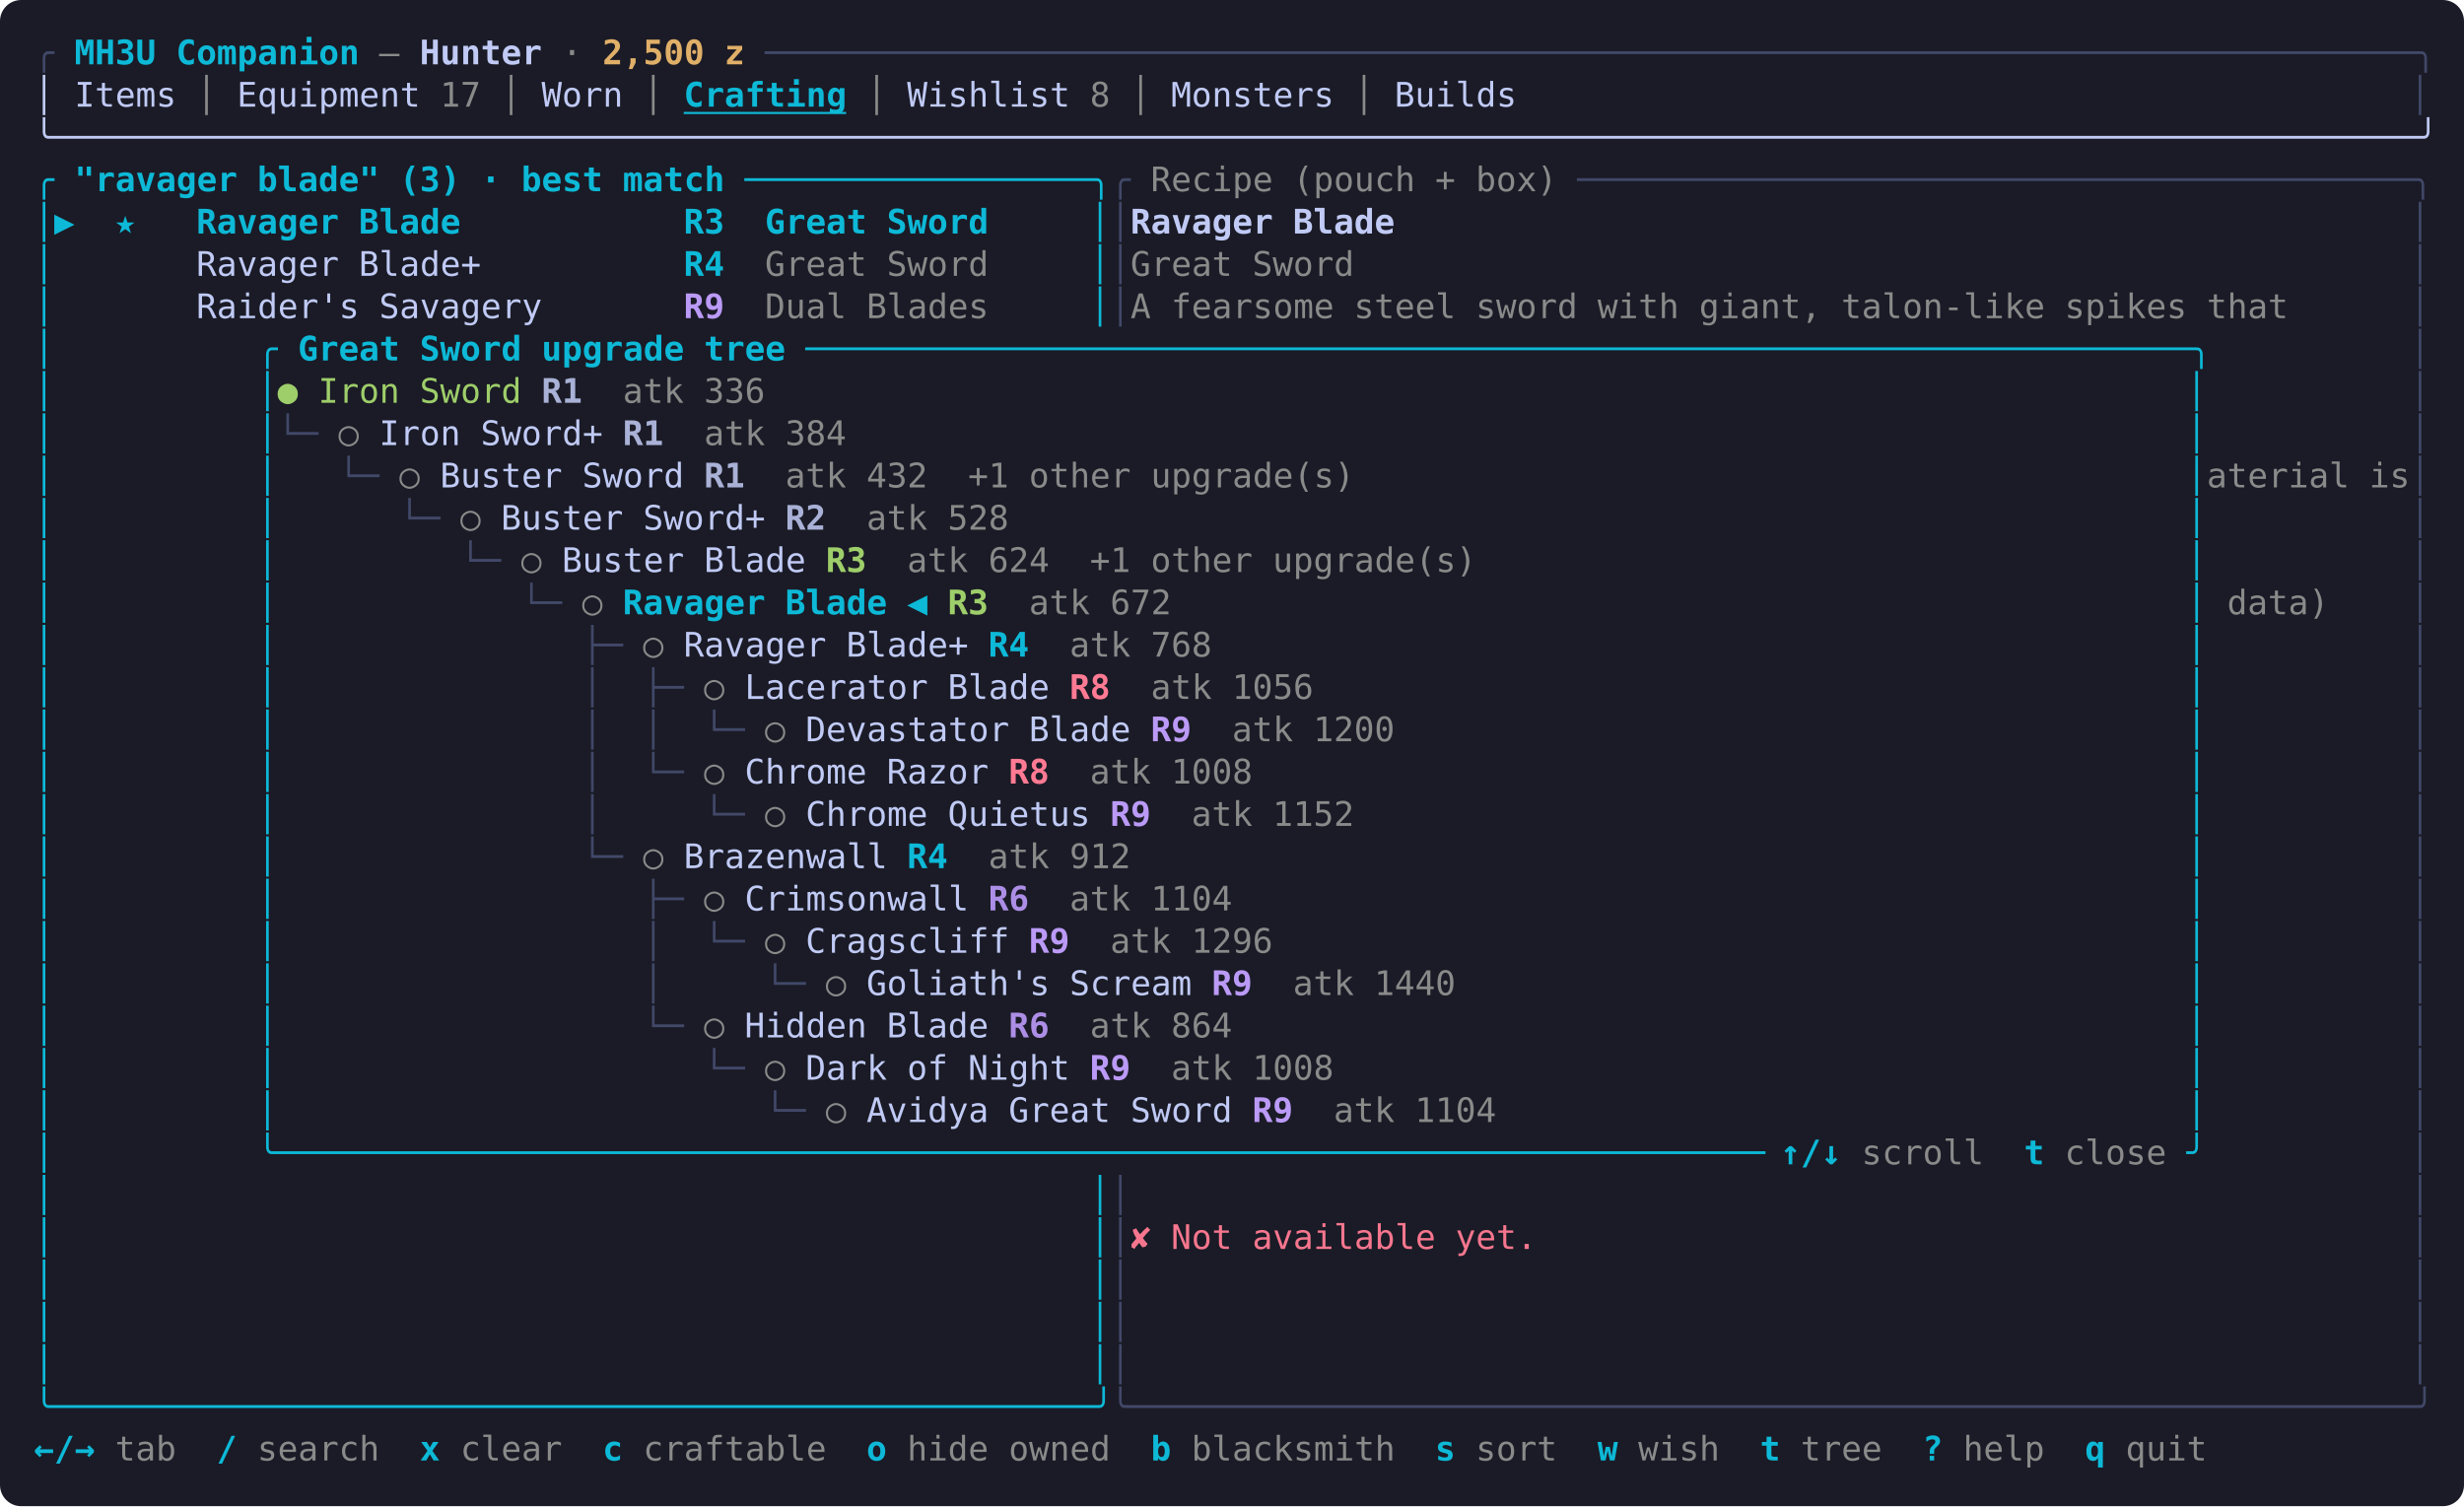
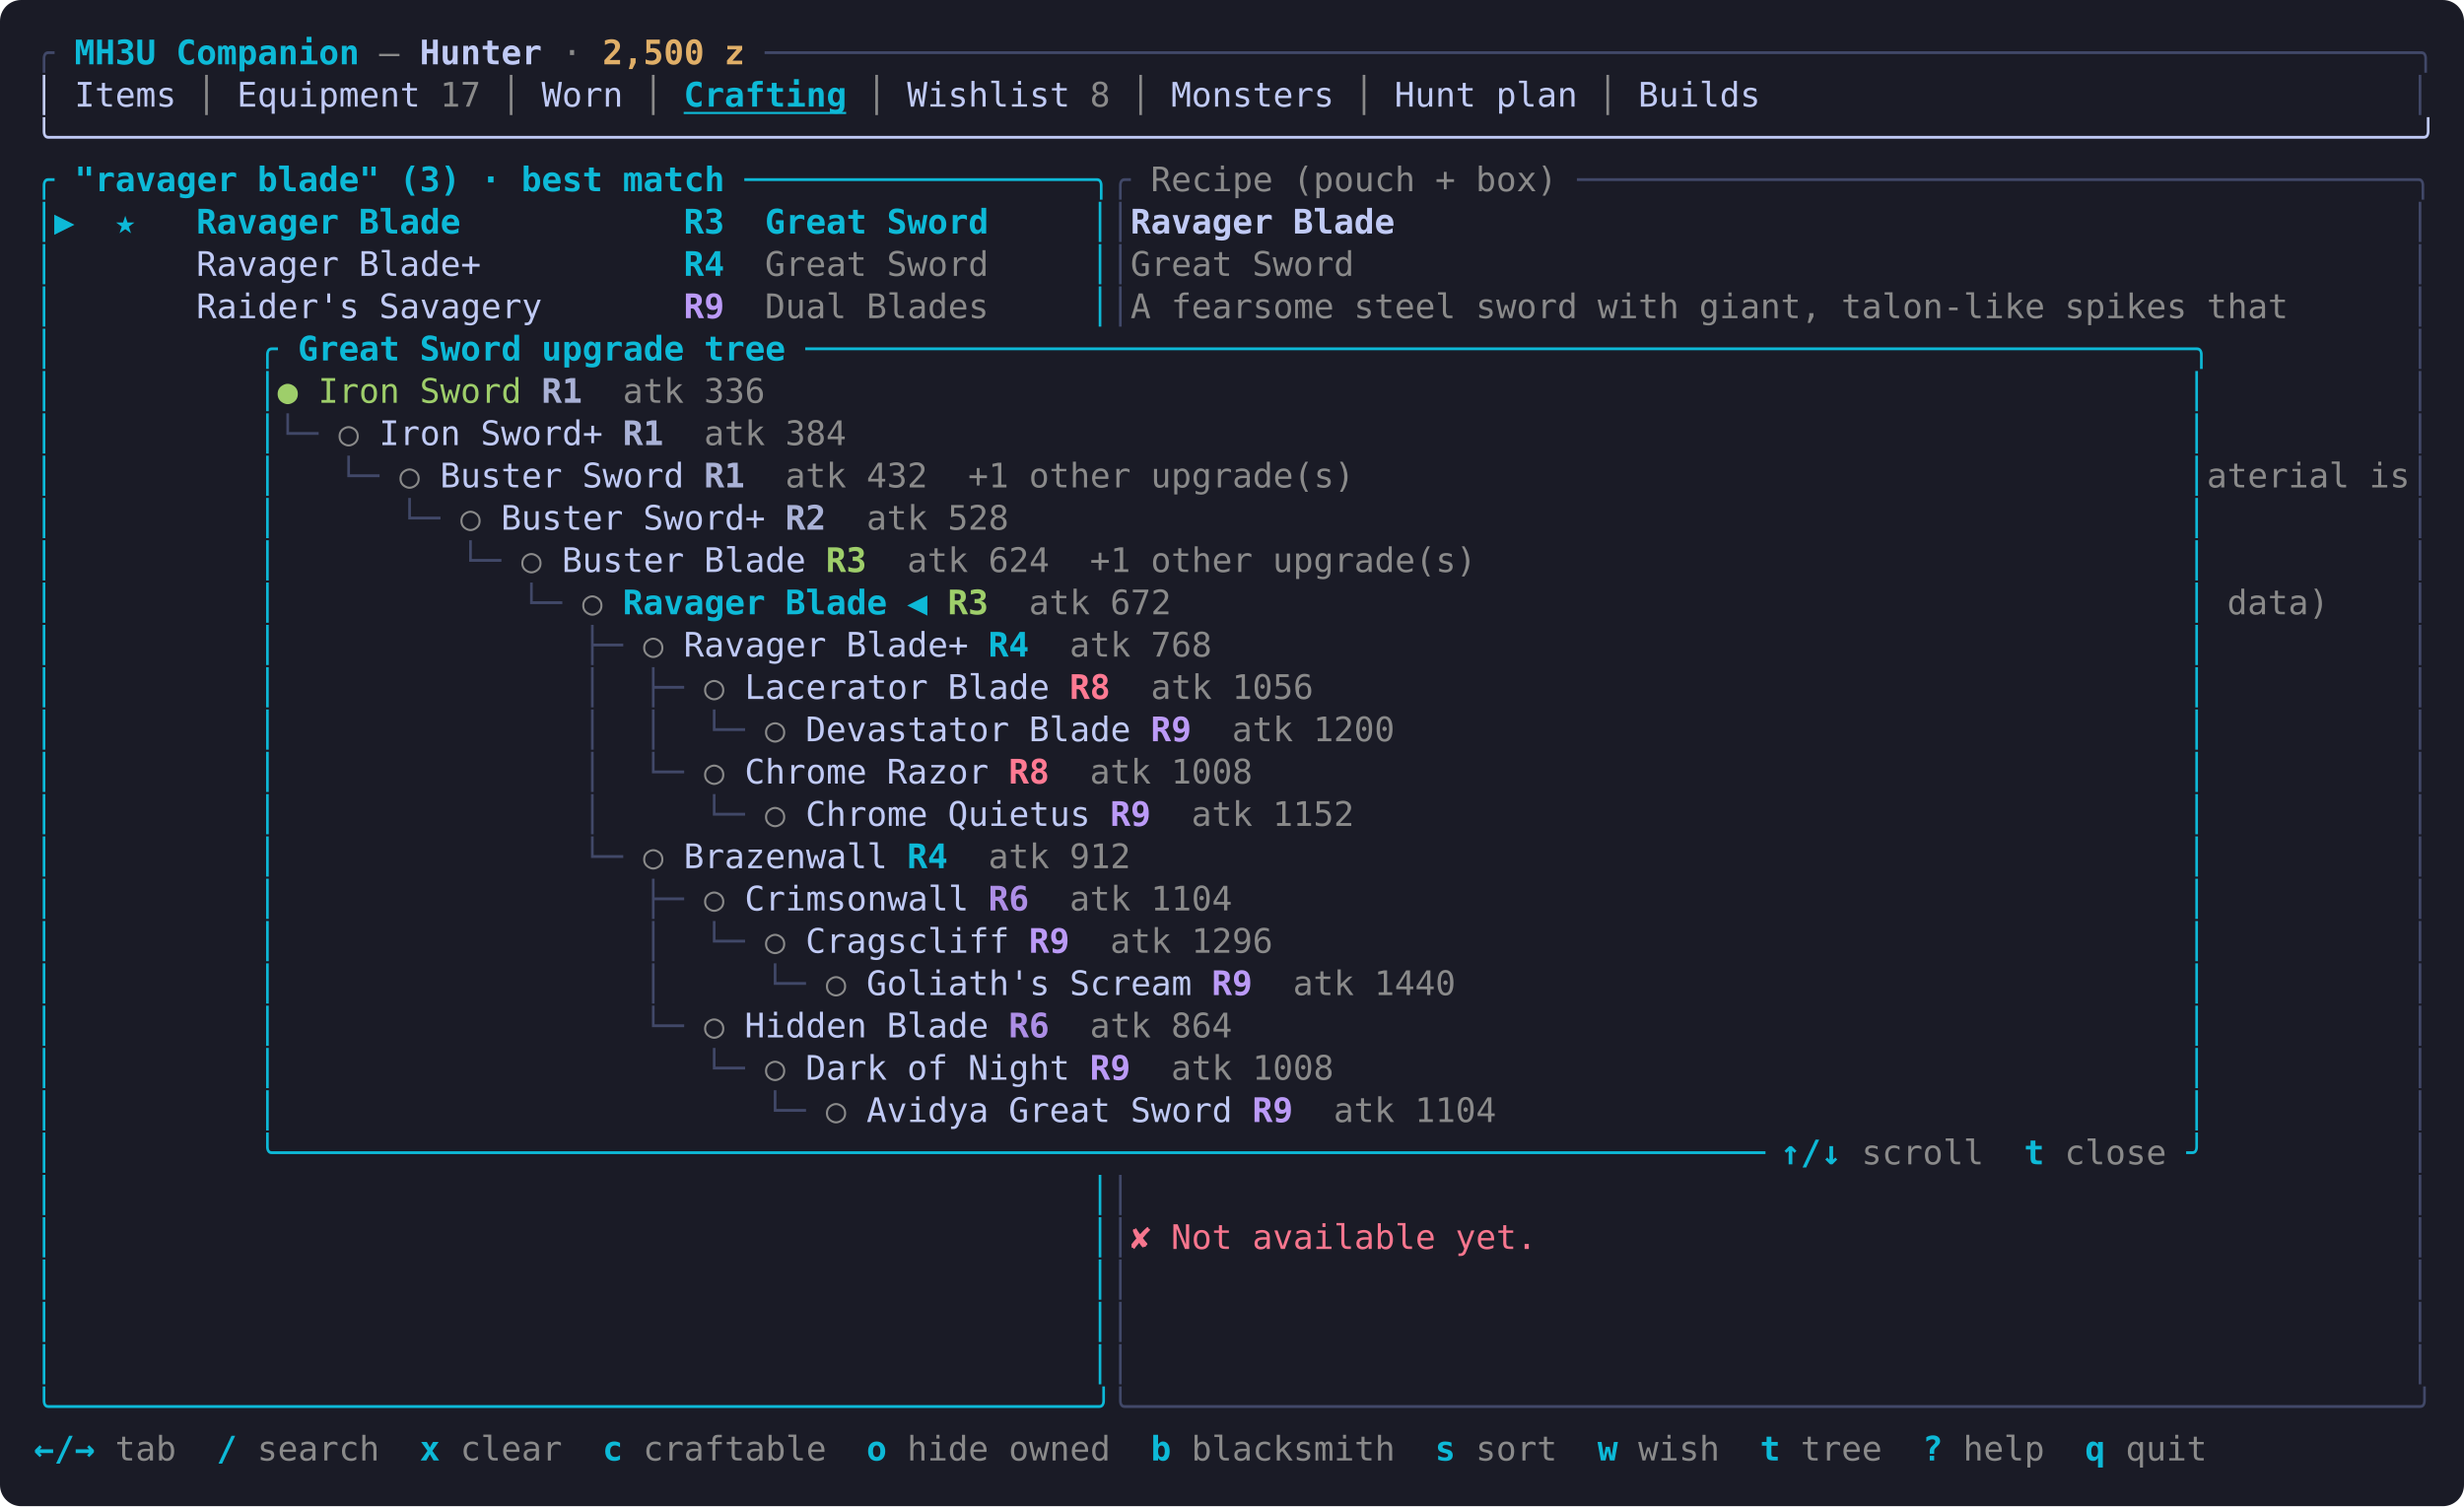
<svg xmlns="http://www.w3.org/2000/svg" width="1164.8" height="712" viewBox="0 0 1164.8 712" role="img">
  <rect width="100%" height="100%" rx="10" fill="#1a1b26" />
  <g font-family="'JetBrains Mono','JetBrainsMono Nerd Font','DejaVu Sans Mono',Menlo,Consolas,monospace" font-size="16">
    <text x="16.0" y="30.4" textLength="9.6" lengthAdjust="spacing" fill="#414868">╭</text>
    <text x="35.2" y="30.4" textLength="38.4" lengthAdjust="spacing" fill="#0db9d7" font-weight="bold">MH3U</text>
    <text x="83.2" y="30.4" textLength="86.4" lengthAdjust="spacing" fill="#0db9d7" font-weight="bold">Companion</text>
    <text x="179.2" y="30.4" textLength="9.6" lengthAdjust="spacing" fill="#8a8a8a">—</text>
    <text x="198.4" y="30.4" textLength="57.6" lengthAdjust="spacing" fill="#c0caf5" font-weight="bold">Hunter</text>
    <text x="265.6" y="30.4" textLength="9.6" lengthAdjust="spacing" fill="#8a8a8a">·</text>
    <text x="284.8" y="30.4" textLength="48.0" lengthAdjust="spacing" fill="#e0af68" font-weight="bold">2,500</text>
    <text x="342.4" y="30.4" textLength="9.6" lengthAdjust="spacing" fill="#e0af68" font-weight="bold">z</text>
    <text x="361.6" y="30.4" textLength="787.2" lengthAdjust="spacing" fill="#414868">─────────────────────────────────────────────────────────────────────────────────╮</text>
    <text x="16.0" y="50.4" textLength="9.6" lengthAdjust="spacing" fill="#c0caf5">│</text>
    <text x="35.2" y="50.4" textLength="48.0" lengthAdjust="spacing" fill="#c0caf5">Items</text>
    <text x="92.8" y="50.4" textLength="9.6" lengthAdjust="spacing" fill="#8a8a8a">│</text>
    <text x="112.0" y="50.4" textLength="86.4" lengthAdjust="spacing" fill="#c0caf5">Equipment</text>
    <text x="208.0" y="50.4" textLength="19.2" lengthAdjust="spacing" fill="#8a8a8a">17</text>
    <text x="236.8" y="50.4" textLength="9.6" lengthAdjust="spacing" fill="#8a8a8a">│</text>
    <text x="256.0" y="50.4" textLength="38.4" lengthAdjust="spacing" fill="#c0caf5">Worn</text>
    <text x="304.0" y="50.4" textLength="9.6" lengthAdjust="spacing" fill="#8a8a8a">│</text>
    <text x="323.2" y="50.4" textLength="76.8" lengthAdjust="spacing" fill="#0db9d7" font-weight="bold">Crafting</text>
    <line x1="323.2" y1="53.4" x2="400.0" y2="53.4" stroke="#0db9d7" stroke-width="1" />
    <text x="409.6" y="50.4" textLength="9.6" lengthAdjust="spacing" fill="#8a8a8a">│</text>
    <text x="428.8" y="50.4" textLength="76.8" lengthAdjust="spacing" fill="#c0caf5">Wishlist</text>
    <text x="515.2" y="50.4" textLength="9.6" lengthAdjust="spacing" fill="#8a8a8a">8</text>
    <text x="534.4" y="50.4" textLength="9.6" lengthAdjust="spacing" fill="#8a8a8a">│</text>
    <text x="553.6" y="50.4" textLength="76.8" lengthAdjust="spacing" fill="#c0caf5">Monsters</text>
    <text x="640.0" y="50.4" textLength="9.6" lengthAdjust="spacing" fill="#8a8a8a">│</text>
-     <text x="659.2" y="50.4" textLength="57.6" lengthAdjust="spacing" fill="#c0caf5">Builds</text>
+     <text x="659.2" y="50.4" textLength="38.4" lengthAdjust="spacing" fill="#c0caf5">Hunt</text>
+     <text x="707.2" y="50.4" textLength="38.4" lengthAdjust="spacing" fill="#c0caf5">plan</text>
+     <text x="755.2" y="50.4" textLength="9.6" lengthAdjust="spacing" fill="#8a8a8a">│</text>
+     <text x="774.4" y="50.4" textLength="57.6" lengthAdjust="spacing" fill="#c0caf5">Builds</text>
    <text x="1139.2" y="50.4" textLength="9.6" lengthAdjust="spacing" fill="#414868">│</text>
    <text x="16.0" y="70.4" textLength="1132.8" lengthAdjust="spacing" fill="#c0caf5">╰────────────────────────────────────────────────────────────────────────────────────────────────────────────────────╯</text>
    <text x="16.0" y="90.4" textLength="9.6" lengthAdjust="spacing" fill="#0db9d7">╭</text>
    <text x="35.2" y="90.4" textLength="76.8" lengthAdjust="spacing" fill="#0db9d7" font-weight="bold">"ravager</text>
    <text x="121.6" y="90.4" textLength="57.6" lengthAdjust="spacing" fill="#0db9d7" font-weight="bold">blade"</text>
    <text x="188.8" y="90.4" textLength="28.8" lengthAdjust="spacing" fill="#0db9d7" font-weight="bold">(3)</text>
    <text x="227.2" y="90.4" textLength="9.6" lengthAdjust="spacing" fill="#0db9d7" font-weight="bold">·</text>
    <text x="246.4" y="90.4" textLength="38.4" lengthAdjust="spacing" fill="#0db9d7" font-weight="bold">best</text>
    <text x="294.4" y="90.4" textLength="48.0" lengthAdjust="spacing" fill="#0db9d7" font-weight="bold">match</text>
    <text x="352.0" y="90.4" textLength="172.8" lengthAdjust="spacing" fill="#0db9d7">─────────────────╮</text>
    <text x="524.8" y="90.4" textLength="9.6" lengthAdjust="spacing" fill="#414868">╭</text>
    <text x="544.0" y="90.4" textLength="57.6" lengthAdjust="spacing" fill="#8a8a8a">Recipe</text>
    <text x="611.2" y="90.4" textLength="57.6" lengthAdjust="spacing" fill="#8a8a8a">(pouch</text>
    <text x="678.4" y="90.4" textLength="9.6" lengthAdjust="spacing" fill="#8a8a8a">+</text>
    <text x="697.6" y="90.4" textLength="38.4" lengthAdjust="spacing" fill="#8a8a8a">box)</text>
    <text x="745.6" y="90.4" textLength="403.2" lengthAdjust="spacing" fill="#414868">─────────────────────────────────────────╮</text>
    <text x="16.0" y="110.4" textLength="9.6" lengthAdjust="spacing" fill="#0db9d7">│</text>
    <text x="25.6" y="110.4" textLength="9.6" lengthAdjust="spacing" fill="#0db9d7" font-weight="bold">▶︎</text>
    <text x="54.4" y="110.4" textLength="9.6" lengthAdjust="spacing" fill="#0db9d7" font-weight="bold">★︎</text>
    <text x="92.8" y="110.4" textLength="67.2" lengthAdjust="spacing" fill="#0db9d7" font-weight="bold">Ravager</text>
    <text x="169.6" y="110.4" textLength="48.0" lengthAdjust="spacing" fill="#0db9d7" font-weight="bold">Blade</text>
    <text x="323.2" y="110.4" textLength="19.2" lengthAdjust="spacing" fill="#0db9d7" font-weight="bold">R3</text>
    <text x="361.6" y="110.4" textLength="48.0" lengthAdjust="spacing" fill="#0db9d7" font-weight="bold">Great</text>
    <text x="419.2" y="110.4" textLength="48.0" lengthAdjust="spacing" fill="#0db9d7" font-weight="bold">Sword</text>
    <text x="515.2" y="110.4" textLength="9.6" lengthAdjust="spacing" fill="#0db9d7">│</text>
    <text x="524.8" y="110.4" textLength="9.6" lengthAdjust="spacing" fill="#414868">│</text>
    <text x="534.4" y="110.4" textLength="67.2" lengthAdjust="spacing" fill="#c0caf5" font-weight="bold">Ravager</text>
    <text x="611.2" y="110.4" textLength="48.0" lengthAdjust="spacing" fill="#c0caf5" font-weight="bold">Blade</text>
    <text x="1139.2" y="110.4" textLength="9.6" lengthAdjust="spacing" fill="#414868">│</text>
    <text x="16.0" y="130.4" textLength="9.6" lengthAdjust="spacing" fill="#0db9d7">│</text>
    <text x="92.8" y="130.4" textLength="67.2" lengthAdjust="spacing" fill="#c0caf5">Ravager</text>
    <text x="169.6" y="130.4" textLength="57.6" lengthAdjust="spacing" fill="#c0caf5">Blade+</text>
    <text x="323.2" y="130.4" textLength="19.2" lengthAdjust="spacing" fill="#0db9d7" font-weight="bold">R4</text>
    <text x="361.6" y="130.4" textLength="48.0" lengthAdjust="spacing" fill="#8a8a8a">Great</text>
    <text x="419.2" y="130.4" textLength="48.0" lengthAdjust="spacing" fill="#8a8a8a">Sword</text>
    <text x="515.2" y="130.4" textLength="9.6" lengthAdjust="spacing" fill="#0db9d7">│</text>
    <text x="524.8" y="130.4" textLength="9.6" lengthAdjust="spacing" fill="#414868">│</text>
    <text x="534.4" y="130.4" textLength="48.0" lengthAdjust="spacing" fill="#8a8a8a">Great</text>
    <text x="592.0" y="130.4" textLength="48.0" lengthAdjust="spacing" fill="#8a8a8a">Sword</text>
    <text x="1139.2" y="130.4" textLength="9.6" lengthAdjust="spacing" fill="#414868">│</text>
    <text x="16.0" y="150.4" textLength="9.6" lengthAdjust="spacing" fill="#0db9d7">│</text>
    <text x="92.8" y="150.4" textLength="76.8" lengthAdjust="spacing" fill="#c0caf5">Raider's</text>
    <text x="179.2" y="150.4" textLength="76.8" lengthAdjust="spacing" fill="#c0caf5">Savagery</text>
    <text x="323.2" y="150.4" textLength="19.2" lengthAdjust="spacing" fill="#bb9af7" font-weight="bold">R9</text>
    <text x="361.6" y="150.4" textLength="38.4" lengthAdjust="spacing" fill="#8a8a8a">Dual</text>
    <text x="409.6" y="150.4" textLength="57.6" lengthAdjust="spacing" fill="#8a8a8a">Blades</text>
    <text x="515.2" y="150.4" textLength="9.6" lengthAdjust="spacing" fill="#0db9d7">│</text>
    <text x="524.8" y="150.4" textLength="9.6" lengthAdjust="spacing" fill="#414868">│</text>
    <text x="534.4" y="150.4" textLength="9.6" lengthAdjust="spacing" fill="#8a8a8a">A</text>
    <text x="553.6" y="150.4" textLength="76.8" lengthAdjust="spacing" fill="#8a8a8a">fearsome</text>
    <text x="640.0" y="150.4" textLength="48.0" lengthAdjust="spacing" fill="#8a8a8a">steel</text>
    <text x="697.6" y="150.4" textLength="48.0" lengthAdjust="spacing" fill="#8a8a8a">sword</text>
    <text x="755.2" y="150.4" textLength="38.4" lengthAdjust="spacing" fill="#8a8a8a">with</text>
    <text x="803.2" y="150.4" textLength="57.6" lengthAdjust="spacing" fill="#8a8a8a">giant,</text>
    <text x="870.4" y="150.4" textLength="96.0" lengthAdjust="spacing" fill="#8a8a8a">talon-like</text>
    <text x="976.0" y="150.4" textLength="57.6" lengthAdjust="spacing" fill="#8a8a8a">spikes</text>
    <text x="1043.2" y="150.4" textLength="38.4" lengthAdjust="spacing" fill="#8a8a8a">that</text>
    <text x="1139.2" y="150.4" textLength="9.6" lengthAdjust="spacing" fill="#414868">│</text>
    <text x="16.0" y="170.4" textLength="9.6" lengthAdjust="spacing" fill="#0db9d7">│</text>
    <text x="121.6" y="170.4" textLength="9.6" lengthAdjust="spacing" fill="#0db9d7">╭</text>
    <text x="140.8" y="170.4" textLength="48.0" lengthAdjust="spacing" fill="#0db9d7" font-weight="bold">Great</text>
    <text x="198.4" y="170.4" textLength="48.0" lengthAdjust="spacing" fill="#0db9d7" font-weight="bold">Sword</text>
    <text x="256.0" y="170.4" textLength="67.2" lengthAdjust="spacing" fill="#0db9d7" font-weight="bold">upgrade</text>
    <text x="332.8" y="170.4" textLength="38.4" lengthAdjust="spacing" fill="#0db9d7" font-weight="bold">tree</text>
    <text x="380.8" y="170.4" textLength="662.4" lengthAdjust="spacing" fill="#0db9d7">────────────────────────────────────────────────────────────────────╮</text>
    <text x="1139.2" y="170.4" textLength="9.6" lengthAdjust="spacing" fill="#414868">│</text>
    <text x="16.0" y="190.4" textLength="9.6" lengthAdjust="spacing" fill="#0db9d7">│</text>
    <text x="121.6" y="190.4" textLength="9.6" lengthAdjust="spacing" fill="#0db9d7">│</text>
    <text x="131.2" y="190.4" textLength="9.6" lengthAdjust="spacing" fill="#9ece6a">●</text>
    <text x="150.4" y="190.4" textLength="38.4" lengthAdjust="spacing" fill="#9ece6a">Iron</text>
    <text x="198.4" y="190.4" textLength="48.0" lengthAdjust="spacing" fill="#9ece6a">Sword</text>
    <text x="256.0" y="190.4" textLength="19.2" lengthAdjust="spacing" fill="#a9b1d6" font-weight="bold">R1</text>
    <text x="294.4" y="190.4" textLength="28.8" lengthAdjust="spacing" fill="#8a8a8a">atk</text>
    <text x="332.8" y="190.4" textLength="28.8" lengthAdjust="spacing" fill="#8a8a8a">336</text>
    <text x="1033.6" y="190.4" textLength="9.6" lengthAdjust="spacing" fill="#0db9d7">│</text>
    <text x="1139.2" y="190.4" textLength="9.6" lengthAdjust="spacing" fill="#414868">│</text>
    <text x="16.0" y="210.4" textLength="9.6" lengthAdjust="spacing" fill="#0db9d7">│</text>
    <text x="121.6" y="210.4" textLength="9.6" lengthAdjust="spacing" fill="#0db9d7">│</text>
    <text x="131.2" y="210.4" textLength="19.2" lengthAdjust="spacing" fill="#414868">└─</text>
    <text x="160.0" y="210.4" textLength="9.6" lengthAdjust="spacing" fill="#8a8a8a">○</text>
    <text x="179.2" y="210.4" textLength="38.4" lengthAdjust="spacing" fill="#c0caf5">Iron</text>
    <text x="227.2" y="210.4" textLength="57.6" lengthAdjust="spacing" fill="#c0caf5">Sword+</text>
    <text x="294.4" y="210.4" textLength="19.2" lengthAdjust="spacing" fill="#a9b1d6" font-weight="bold">R1</text>
    <text x="332.8" y="210.4" textLength="28.8" lengthAdjust="spacing" fill="#8a8a8a">atk</text>
    <text x="371.2" y="210.4" textLength="28.8" lengthAdjust="spacing" fill="#8a8a8a">384</text>
    <text x="1033.6" y="210.4" textLength="9.6" lengthAdjust="spacing" fill="#0db9d7">│</text>
    <text x="1139.2" y="210.4" textLength="9.6" lengthAdjust="spacing" fill="#414868">│</text>
    <text x="16.0" y="230.4" textLength="9.6" lengthAdjust="spacing" fill="#0db9d7">│</text>
    <text x="121.6" y="230.4" textLength="9.6" lengthAdjust="spacing" fill="#0db9d7">│</text>
    <text x="160.0" y="230.4" textLength="19.2" lengthAdjust="spacing" fill="#414868">└─</text>
    <text x="188.8" y="230.4" textLength="9.6" lengthAdjust="spacing" fill="#8a8a8a">○</text>
    <text x="208.0" y="230.4" textLength="57.6" lengthAdjust="spacing" fill="#c0caf5">Buster</text>
    <text x="275.2" y="230.4" textLength="48.0" lengthAdjust="spacing" fill="#c0caf5">Sword</text>
    <text x="332.8" y="230.4" textLength="19.2" lengthAdjust="spacing" fill="#a9b1d6" font-weight="bold">R1</text>
    <text x="371.2" y="230.4" textLength="28.8" lengthAdjust="spacing" fill="#8a8a8a">atk</text>
    <text x="409.6" y="230.4" textLength="28.8" lengthAdjust="spacing" fill="#8a8a8a">432</text>
    <text x="457.6" y="230.4" textLength="19.2" lengthAdjust="spacing" fill="#8a8a8a">+1</text>
    <text x="486.4" y="230.4" textLength="48.0" lengthAdjust="spacing" fill="#8a8a8a">other</text>
    <text x="544.0" y="230.4" textLength="96.0" lengthAdjust="spacing" fill="#8a8a8a">upgrade(s)</text>
    <text x="1033.6" y="230.4" textLength="9.6" lengthAdjust="spacing" fill="#0db9d7">│</text>
    <text x="1043.2" y="230.4" textLength="67.2" lengthAdjust="spacing" fill="#8a8a8a">aterial</text>
    <text x="1120.0" y="230.4" textLength="19.2" lengthAdjust="spacing" fill="#8a8a8a">is</text>
    <text x="1139.2" y="230.4" textLength="9.6" lengthAdjust="spacing" fill="#414868">│</text>
    <text x="16.0" y="250.4" textLength="9.6" lengthAdjust="spacing" fill="#0db9d7">│</text>
    <text x="121.6" y="250.4" textLength="9.6" lengthAdjust="spacing" fill="#0db9d7">│</text>
    <text x="188.8" y="250.4" textLength="19.2" lengthAdjust="spacing" fill="#414868">└─</text>
    <text x="217.6" y="250.4" textLength="9.6" lengthAdjust="spacing" fill="#8a8a8a">○</text>
    <text x="236.8" y="250.4" textLength="57.6" lengthAdjust="spacing" fill="#c0caf5">Buster</text>
    <text x="304.0" y="250.4" textLength="57.6" lengthAdjust="spacing" fill="#c0caf5">Sword+</text>
    <text x="371.2" y="250.4" textLength="19.2" lengthAdjust="spacing" fill="#a9b1d6" font-weight="bold">R2</text>
    <text x="409.6" y="250.4" textLength="28.8" lengthAdjust="spacing" fill="#8a8a8a">atk</text>
    <text x="448.0" y="250.4" textLength="28.8" lengthAdjust="spacing" fill="#8a8a8a">528</text>
    <text x="1033.6" y="250.4" textLength="9.6" lengthAdjust="spacing" fill="#0db9d7">│</text>
    <text x="1139.2" y="250.4" textLength="9.6" lengthAdjust="spacing" fill="#414868">│</text>
    <text x="16.0" y="270.4" textLength="9.6" lengthAdjust="spacing" fill="#0db9d7">│</text>
    <text x="121.6" y="270.4" textLength="9.6" lengthAdjust="spacing" fill="#0db9d7">│</text>
    <text x="217.6" y="270.4" textLength="19.2" lengthAdjust="spacing" fill="#414868">└─</text>
    <text x="246.4" y="270.4" textLength="9.6" lengthAdjust="spacing" fill="#8a8a8a">○</text>
    <text x="265.6" y="270.4" textLength="57.6" lengthAdjust="spacing" fill="#c0caf5">Buster</text>
    <text x="332.8" y="270.4" textLength="48.0" lengthAdjust="spacing" fill="#c0caf5">Blade</text>
    <text x="390.4" y="270.4" textLength="19.2" lengthAdjust="spacing" fill="#9ece6a" font-weight="bold">R3</text>
    <text x="428.8" y="270.4" textLength="28.8" lengthAdjust="spacing" fill="#8a8a8a">atk</text>
    <text x="467.2" y="270.4" textLength="28.8" lengthAdjust="spacing" fill="#8a8a8a">624</text>
    <text x="515.2" y="270.4" textLength="19.2" lengthAdjust="spacing" fill="#8a8a8a">+1</text>
    <text x="544.0" y="270.4" textLength="48.0" lengthAdjust="spacing" fill="#8a8a8a">other</text>
    <text x="601.6" y="270.4" textLength="96.0" lengthAdjust="spacing" fill="#8a8a8a">upgrade(s)</text>
    <text x="1033.6" y="270.4" textLength="9.6" lengthAdjust="spacing" fill="#0db9d7">│</text>
    <text x="1139.2" y="270.4" textLength="9.6" lengthAdjust="spacing" fill="#414868">│</text>
    <text x="16.0" y="290.4" textLength="9.6" lengthAdjust="spacing" fill="#0db9d7">│</text>
    <text x="121.6" y="290.4" textLength="9.6" lengthAdjust="spacing" fill="#0db9d7">│</text>
    <text x="246.4" y="290.4" textLength="19.2" lengthAdjust="spacing" fill="#414868">└─</text>
    <text x="275.2" y="290.4" textLength="9.6" lengthAdjust="spacing" fill="#8a8a8a">○</text>
    <text x="294.4" y="290.4" textLength="67.2" lengthAdjust="spacing" fill="#0db9d7" font-weight="bold">Ravager</text>
    <text x="371.2" y="290.4" textLength="48.0" lengthAdjust="spacing" fill="#0db9d7" font-weight="bold">Blade</text>
    <text x="428.8" y="290.4" textLength="9.6" lengthAdjust="spacing" fill="#0db9d7">◀︎</text>
    <text x="448.0" y="290.4" textLength="19.2" lengthAdjust="spacing" fill="#9ece6a" font-weight="bold">R3</text>
    <text x="486.4" y="290.4" textLength="28.8" lengthAdjust="spacing" fill="#8a8a8a">atk</text>
    <text x="524.8" y="290.4" textLength="28.8" lengthAdjust="spacing" fill="#8a8a8a">672</text>
    <text x="1033.6" y="290.4" textLength="9.6" lengthAdjust="spacing" fill="#0db9d7">│</text>
    <text x="1052.8" y="290.4" textLength="48.0" lengthAdjust="spacing" fill="#8a8a8a">data)</text>
    <text x="1139.2" y="290.4" textLength="9.6" lengthAdjust="spacing" fill="#414868">│</text>
    <text x="16.0" y="310.4" textLength="9.6" lengthAdjust="spacing" fill="#0db9d7">│</text>
    <text x="121.6" y="310.4" textLength="9.6" lengthAdjust="spacing" fill="#0db9d7">│</text>
    <text x="275.2" y="310.4" textLength="19.2" lengthAdjust="spacing" fill="#414868">├─</text>
    <text x="304.0" y="310.4" textLength="9.6" lengthAdjust="spacing" fill="#8a8a8a">○</text>
    <text x="323.2" y="310.4" textLength="67.2" lengthAdjust="spacing" fill="#c0caf5">Ravager</text>
    <text x="400.0" y="310.4" textLength="57.6" lengthAdjust="spacing" fill="#c0caf5">Blade+</text>
    <text x="467.2" y="310.4" textLength="19.2" lengthAdjust="spacing" fill="#0db9d7" font-weight="bold">R4</text>
    <text x="505.6" y="310.4" textLength="28.8" lengthAdjust="spacing" fill="#8a8a8a">atk</text>
    <text x="544.0" y="310.4" textLength="28.8" lengthAdjust="spacing" fill="#8a8a8a">768</text>
    <text x="1033.6" y="310.4" textLength="9.6" lengthAdjust="spacing" fill="#0db9d7">│</text>
    <text x="1139.2" y="310.4" textLength="9.6" lengthAdjust="spacing" fill="#414868">│</text>
    <text x="16.0" y="330.4" textLength="9.6" lengthAdjust="spacing" fill="#0db9d7">│</text>
    <text x="121.6" y="330.4" textLength="9.6" lengthAdjust="spacing" fill="#0db9d7">│</text>
    <text x="275.2" y="330.4" textLength="9.6" lengthAdjust="spacing" fill="#414868">│</text>
    <text x="304.0" y="330.4" textLength="19.2" lengthAdjust="spacing" fill="#414868">├─</text>
    <text x="332.8" y="330.4" textLength="9.6" lengthAdjust="spacing" fill="#8a8a8a">○</text>
    <text x="352.0" y="330.4" textLength="86.4" lengthAdjust="spacing" fill="#c0caf5">Lacerator</text>
    <text x="448.0" y="330.4" textLength="48.0" lengthAdjust="spacing" fill="#c0caf5">Blade</text>
    <text x="505.6" y="330.4" textLength="19.2" lengthAdjust="spacing" fill="#ff7a93" font-weight="bold">R8</text>
    <text x="544.0" y="330.4" textLength="28.8" lengthAdjust="spacing" fill="#8a8a8a">atk</text>
    <text x="582.4" y="330.4" textLength="38.4" lengthAdjust="spacing" fill="#8a8a8a">1056</text>
    <text x="1033.6" y="330.4" textLength="9.6" lengthAdjust="spacing" fill="#0db9d7">│</text>
    <text x="1139.2" y="330.4" textLength="9.6" lengthAdjust="spacing" fill="#414868">│</text>
    <text x="16.0" y="350.4" textLength="9.6" lengthAdjust="spacing" fill="#0db9d7">│</text>
    <text x="121.6" y="350.4" textLength="9.6" lengthAdjust="spacing" fill="#0db9d7">│</text>
    <text x="275.2" y="350.4" textLength="9.6" lengthAdjust="spacing" fill="#414868">│</text>
    <text x="304.0" y="350.4" textLength="9.6" lengthAdjust="spacing" fill="#414868">│</text>
    <text x="332.8" y="350.4" textLength="19.2" lengthAdjust="spacing" fill="#414868">└─</text>
    <text x="361.6" y="350.4" textLength="9.6" lengthAdjust="spacing" fill="#8a8a8a">○</text>
    <text x="380.8" y="350.4" textLength="96.0" lengthAdjust="spacing" fill="#c0caf5">Devastator</text>
    <text x="486.4" y="350.4" textLength="48.0" lengthAdjust="spacing" fill="#c0caf5">Blade</text>
    <text x="544.0" y="350.4" textLength="19.2" lengthAdjust="spacing" fill="#bb9af7" font-weight="bold">R9</text>
    <text x="582.4" y="350.4" textLength="28.8" lengthAdjust="spacing" fill="#8a8a8a">atk</text>
    <text x="620.8" y="350.4" textLength="38.4" lengthAdjust="spacing" fill="#8a8a8a">1200</text>
    <text x="1033.6" y="350.4" textLength="9.6" lengthAdjust="spacing" fill="#0db9d7">│</text>
    <text x="1139.2" y="350.4" textLength="9.6" lengthAdjust="spacing" fill="#414868">│</text>
    <text x="16.0" y="370.4" textLength="9.6" lengthAdjust="spacing" fill="#0db9d7">│</text>
    <text x="121.6" y="370.4" textLength="9.6" lengthAdjust="spacing" fill="#0db9d7">│</text>
    <text x="275.2" y="370.4" textLength="9.6" lengthAdjust="spacing" fill="#414868">│</text>
    <text x="304.0" y="370.4" textLength="19.2" lengthAdjust="spacing" fill="#414868">└─</text>
    <text x="332.8" y="370.4" textLength="9.6" lengthAdjust="spacing" fill="#8a8a8a">○</text>
    <text x="352.0" y="370.4" textLength="57.6" lengthAdjust="spacing" fill="#c0caf5">Chrome</text>
    <text x="419.2" y="370.4" textLength="48.0" lengthAdjust="spacing" fill="#c0caf5">Razor</text>
    <text x="476.8" y="370.4" textLength="19.2" lengthAdjust="spacing" fill="#ff7a93" font-weight="bold">R8</text>
    <text x="515.2" y="370.4" textLength="28.8" lengthAdjust="spacing" fill="#8a8a8a">atk</text>
    <text x="553.6" y="370.4" textLength="38.4" lengthAdjust="spacing" fill="#8a8a8a">1008</text>
    <text x="1033.6" y="370.4" textLength="9.6" lengthAdjust="spacing" fill="#0db9d7">│</text>
    <text x="1139.2" y="370.4" textLength="9.6" lengthAdjust="spacing" fill="#414868">│</text>
    <text x="16.0" y="390.4" textLength="9.6" lengthAdjust="spacing" fill="#0db9d7">│</text>
    <text x="121.6" y="390.4" textLength="9.6" lengthAdjust="spacing" fill="#0db9d7">│</text>
    <text x="275.2" y="390.4" textLength="9.6" lengthAdjust="spacing" fill="#414868">│</text>
    <text x="332.8" y="390.4" textLength="19.2" lengthAdjust="spacing" fill="#414868">└─</text>
    <text x="361.6" y="390.4" textLength="9.6" lengthAdjust="spacing" fill="#8a8a8a">○</text>
    <text x="380.8" y="390.4" textLength="57.6" lengthAdjust="spacing" fill="#c0caf5">Chrome</text>
    <text x="448.0" y="390.4" textLength="67.2" lengthAdjust="spacing" fill="#c0caf5">Quietus</text>
    <text x="524.8" y="390.4" textLength="19.2" lengthAdjust="spacing" fill="#bb9af7" font-weight="bold">R9</text>
    <text x="563.2" y="390.4" textLength="28.8" lengthAdjust="spacing" fill="#8a8a8a">atk</text>
    <text x="601.6" y="390.4" textLength="38.4" lengthAdjust="spacing" fill="#8a8a8a">1152</text>
    <text x="1033.6" y="390.4" textLength="9.6" lengthAdjust="spacing" fill="#0db9d7">│</text>
    <text x="1139.2" y="390.4" textLength="9.6" lengthAdjust="spacing" fill="#414868">│</text>
    <text x="16.0" y="410.4" textLength="9.6" lengthAdjust="spacing" fill="#0db9d7">│</text>
    <text x="121.6" y="410.4" textLength="9.6" lengthAdjust="spacing" fill="#0db9d7">│</text>
    <text x="275.2" y="410.4" textLength="19.2" lengthAdjust="spacing" fill="#414868">└─</text>
    <text x="304.0" y="410.4" textLength="9.6" lengthAdjust="spacing" fill="#8a8a8a">○</text>
    <text x="323.2" y="410.4" textLength="96.0" lengthAdjust="spacing" fill="#c0caf5">Brazenwall</text>
    <text x="428.8" y="410.4" textLength="19.2" lengthAdjust="spacing" fill="#0db9d7" font-weight="bold">R4</text>
    <text x="467.2" y="410.4" textLength="28.8" lengthAdjust="spacing" fill="#8a8a8a">atk</text>
    <text x="505.6" y="410.4" textLength="28.8" lengthAdjust="spacing" fill="#8a8a8a">912</text>
    <text x="1033.6" y="410.4" textLength="9.6" lengthAdjust="spacing" fill="#0db9d7">│</text>
    <text x="1139.2" y="410.4" textLength="9.6" lengthAdjust="spacing" fill="#414868">│</text>
    <text x="16.0" y="430.4" textLength="9.6" lengthAdjust="spacing" fill="#0db9d7">│</text>
    <text x="121.6" y="430.4" textLength="9.6" lengthAdjust="spacing" fill="#0db9d7">│</text>
    <text x="304.0" y="430.4" textLength="19.2" lengthAdjust="spacing" fill="#414868">├─</text>
    <text x="332.8" y="430.4" textLength="9.6" lengthAdjust="spacing" fill="#8a8a8a">○</text>
    <text x="352.0" y="430.4" textLength="105.6" lengthAdjust="spacing" fill="#c0caf5">Crimsonwall</text>
    <text x="467.2" y="430.4" textLength="19.2" lengthAdjust="spacing" fill="#ad8ee6" font-weight="bold">R6</text>
    <text x="505.6" y="430.4" textLength="28.8" lengthAdjust="spacing" fill="#8a8a8a">atk</text>
    <text x="544.0" y="430.4" textLength="38.4" lengthAdjust="spacing" fill="#8a8a8a">1104</text>
    <text x="1033.6" y="430.4" textLength="9.6" lengthAdjust="spacing" fill="#0db9d7">│</text>
    <text x="1139.2" y="430.4" textLength="9.6" lengthAdjust="spacing" fill="#414868">│</text>
    <text x="16.0" y="450.4" textLength="9.6" lengthAdjust="spacing" fill="#0db9d7">│</text>
    <text x="121.6" y="450.4" textLength="9.6" lengthAdjust="spacing" fill="#0db9d7">│</text>
    <text x="304.0" y="450.4" textLength="9.6" lengthAdjust="spacing" fill="#414868">│</text>
    <text x="332.8" y="450.4" textLength="19.2" lengthAdjust="spacing" fill="#414868">└─</text>
    <text x="361.6" y="450.4" textLength="9.6" lengthAdjust="spacing" fill="#8a8a8a">○</text>
    <text x="380.8" y="450.4" textLength="96.0" lengthAdjust="spacing" fill="#c0caf5">Cragscliff</text>
    <text x="486.4" y="450.4" textLength="19.2" lengthAdjust="spacing" fill="#bb9af7" font-weight="bold">R9</text>
    <text x="524.8" y="450.4" textLength="28.8" lengthAdjust="spacing" fill="#8a8a8a">atk</text>
    <text x="563.2" y="450.4" textLength="38.4" lengthAdjust="spacing" fill="#8a8a8a">1296</text>
    <text x="1033.6" y="450.4" textLength="9.6" lengthAdjust="spacing" fill="#0db9d7">│</text>
    <text x="1139.2" y="450.4" textLength="9.6" lengthAdjust="spacing" fill="#414868">│</text>
    <text x="16.0" y="470.4" textLength="9.6" lengthAdjust="spacing" fill="#0db9d7">│</text>
    <text x="121.6" y="470.4" textLength="9.6" lengthAdjust="spacing" fill="#0db9d7">│</text>
    <text x="304.0" y="470.4" textLength="9.6" lengthAdjust="spacing" fill="#414868">│</text>
    <text x="361.6" y="470.4" textLength="19.2" lengthAdjust="spacing" fill="#414868">└─</text>
    <text x="390.4" y="470.4" textLength="9.6" lengthAdjust="spacing" fill="#8a8a8a">○</text>
    <text x="409.6" y="470.4" textLength="86.4" lengthAdjust="spacing" fill="#c0caf5">Goliath's</text>
    <text x="505.6" y="470.4" textLength="57.6" lengthAdjust="spacing" fill="#c0caf5">Scream</text>
    <text x="572.8" y="470.4" textLength="19.2" lengthAdjust="spacing" fill="#bb9af7" font-weight="bold">R9</text>
    <text x="611.2" y="470.4" textLength="28.8" lengthAdjust="spacing" fill="#8a8a8a">atk</text>
    <text x="649.6" y="470.4" textLength="38.4" lengthAdjust="spacing" fill="#8a8a8a">1440</text>
    <text x="1033.6" y="470.4" textLength="9.6" lengthAdjust="spacing" fill="#0db9d7">│</text>
    <text x="1139.2" y="470.4" textLength="9.6" lengthAdjust="spacing" fill="#414868">│</text>
    <text x="16.0" y="490.4" textLength="9.6" lengthAdjust="spacing" fill="#0db9d7">│</text>
    <text x="121.6" y="490.4" textLength="9.6" lengthAdjust="spacing" fill="#0db9d7">│</text>
    <text x="304.0" y="490.4" textLength="19.2" lengthAdjust="spacing" fill="#414868">└─</text>
    <text x="332.8" y="490.4" textLength="9.6" lengthAdjust="spacing" fill="#8a8a8a">○</text>
    <text x="352.0" y="490.4" textLength="57.6" lengthAdjust="spacing" fill="#c0caf5">Hidden</text>
    <text x="419.2" y="490.4" textLength="48.0" lengthAdjust="spacing" fill="#c0caf5">Blade</text>
    <text x="476.8" y="490.4" textLength="19.2" lengthAdjust="spacing" fill="#ad8ee6" font-weight="bold">R6</text>
    <text x="515.2" y="490.4" textLength="28.8" lengthAdjust="spacing" fill="#8a8a8a">atk</text>
    <text x="553.6" y="490.4" textLength="28.8" lengthAdjust="spacing" fill="#8a8a8a">864</text>
    <text x="1033.6" y="490.4" textLength="9.6" lengthAdjust="spacing" fill="#0db9d7">│</text>
    <text x="1139.2" y="490.4" textLength="9.6" lengthAdjust="spacing" fill="#414868">│</text>
    <text x="16.0" y="510.4" textLength="9.6" lengthAdjust="spacing" fill="#0db9d7">│</text>
    <text x="121.6" y="510.4" textLength="9.6" lengthAdjust="spacing" fill="#0db9d7">│</text>
    <text x="332.8" y="510.4" textLength="19.2" lengthAdjust="spacing" fill="#414868">└─</text>
    <text x="361.6" y="510.4" textLength="9.6" lengthAdjust="spacing" fill="#8a8a8a">○</text>
    <text x="380.8" y="510.4" textLength="38.4" lengthAdjust="spacing" fill="#c0caf5">Dark</text>
    <text x="428.8" y="510.4" textLength="19.2" lengthAdjust="spacing" fill="#c0caf5">of</text>
    <text x="457.6" y="510.4" textLength="48.0" lengthAdjust="spacing" fill="#c0caf5">Night</text>
    <text x="515.2" y="510.4" textLength="19.2" lengthAdjust="spacing" fill="#bb9af7" font-weight="bold">R9</text>
    <text x="553.6" y="510.4" textLength="28.8" lengthAdjust="spacing" fill="#8a8a8a">atk</text>
    <text x="592.0" y="510.4" textLength="38.4" lengthAdjust="spacing" fill="#8a8a8a">1008</text>
    <text x="1033.6" y="510.4" textLength="9.6" lengthAdjust="spacing" fill="#0db9d7">│</text>
    <text x="1139.2" y="510.4" textLength="9.6" lengthAdjust="spacing" fill="#414868">│</text>
    <text x="16.0" y="530.4" textLength="9.6" lengthAdjust="spacing" fill="#0db9d7">│</text>
    <text x="121.6" y="530.4" textLength="9.6" lengthAdjust="spacing" fill="#0db9d7">│</text>
    <text x="361.6" y="530.4" textLength="19.2" lengthAdjust="spacing" fill="#414868">└─</text>
    <text x="390.4" y="530.4" textLength="9.6" lengthAdjust="spacing" fill="#8a8a8a">○</text>
    <text x="409.6" y="530.4" textLength="57.6" lengthAdjust="spacing" fill="#c0caf5">Avidya</text>
    <text x="476.8" y="530.4" textLength="48.0" lengthAdjust="spacing" fill="#c0caf5">Great</text>
    <text x="534.4" y="530.4" textLength="48.0" lengthAdjust="spacing" fill="#c0caf5">Sword</text>
    <text x="592.0" y="530.4" textLength="19.2" lengthAdjust="spacing" fill="#bb9af7" font-weight="bold">R9</text>
    <text x="630.4" y="530.4" textLength="28.8" lengthAdjust="spacing" fill="#8a8a8a">atk</text>
    <text x="668.8" y="530.4" textLength="38.4" lengthAdjust="spacing" fill="#8a8a8a">1104</text>
    <text x="1033.6" y="530.4" textLength="9.6" lengthAdjust="spacing" fill="#0db9d7">│</text>
    <text x="1139.2" y="530.4" textLength="9.6" lengthAdjust="spacing" fill="#414868">│</text>
    <text x="16.0" y="550.4" textLength="9.6" lengthAdjust="spacing" fill="#0db9d7">│</text>
    <text x="121.6" y="550.4" textLength="710.4" lengthAdjust="spacing" fill="#0db9d7">╰─────────────────────────────────────────────────────────────────────────</text>
    <text x="841.6" y="550.4" textLength="28.8" lengthAdjust="spacing" fill="#0db9d7" font-weight="bold">↑/↓</text>
    <text x="880.0" y="550.4" textLength="57.6" lengthAdjust="spacing" fill="#8a8a8a">scroll</text>
    <text x="956.8" y="550.4" textLength="9.6" lengthAdjust="spacing" fill="#0db9d7" font-weight="bold">t</text>
    <text x="976.0" y="550.4" textLength="48.0" lengthAdjust="spacing" fill="#8a8a8a">close</text>
    <text x="1033.6" y="550.4" textLength="9.6" lengthAdjust="spacing" fill="#0db9d7">╯</text>
    <text x="1139.2" y="550.4" textLength="9.6" lengthAdjust="spacing" fill="#414868">│</text>
    <text x="16.0" y="570.4" textLength="9.6" lengthAdjust="spacing" fill="#0db9d7">│</text>
    <text x="515.2" y="570.4" textLength="9.6" lengthAdjust="spacing" fill="#0db9d7">│</text>
    <text x="524.8" y="570.4" textLength="9.6" lengthAdjust="spacing" fill="#414868">│</text>
    <text x="1139.2" y="570.4" textLength="9.6" lengthAdjust="spacing" fill="#414868">│</text>
    <text x="16.0" y="590.4" textLength="9.6" lengthAdjust="spacing" fill="#0db9d7">│</text>
    <text x="515.2" y="590.4" textLength="9.6" lengthAdjust="spacing" fill="#0db9d7">│</text>
    <text x="524.8" y="590.4" textLength="9.6" lengthAdjust="spacing" fill="#414868">│</text>
    <text x="534.4" y="590.4" textLength="9.6" lengthAdjust="spacing" fill="#f7768e">✘︎</text>
    <text x="553.6" y="590.4" textLength="28.8" lengthAdjust="spacing" fill="#f7768e">Not</text>
    <text x="592.0" y="590.4" textLength="86.4" lengthAdjust="spacing" fill="#f7768e">available</text>
    <text x="688.0" y="590.4" textLength="38.4" lengthAdjust="spacing" fill="#f7768e">yet.</text>
    <text x="1139.2" y="590.4" textLength="9.6" lengthAdjust="spacing" fill="#414868">│</text>
    <text x="16.0" y="610.4" textLength="9.6" lengthAdjust="spacing" fill="#0db9d7">│</text>
    <text x="515.2" y="610.4" textLength="9.6" lengthAdjust="spacing" fill="#0db9d7">│</text>
    <text x="524.8" y="610.4" textLength="9.6" lengthAdjust="spacing" fill="#414868">│</text>
    <text x="1139.2" y="610.4" textLength="9.6" lengthAdjust="spacing" fill="#414868">│</text>
    <text x="16.0" y="630.4" textLength="9.6" lengthAdjust="spacing" fill="#0db9d7">│</text>
    <text x="515.2" y="630.4" textLength="9.6" lengthAdjust="spacing" fill="#0db9d7">│</text>
    <text x="524.8" y="630.4" textLength="9.6" lengthAdjust="spacing" fill="#414868">│</text>
    <text x="1139.2" y="630.4" textLength="9.6" lengthAdjust="spacing" fill="#414868">│</text>
    <text x="16.0" y="650.4" textLength="9.6" lengthAdjust="spacing" fill="#0db9d7">│</text>
    <text x="515.2" y="650.4" textLength="9.6" lengthAdjust="spacing" fill="#0db9d7">│</text>
    <text x="524.8" y="650.4" textLength="9.6" lengthAdjust="spacing" fill="#414868">│</text>
    <text x="1139.2" y="650.4" textLength="9.6" lengthAdjust="spacing" fill="#414868">│</text>
    <text x="16.0" y="670.4" textLength="508.8" lengthAdjust="spacing" fill="#0db9d7">╰───────────────────────────────────────────────────╯</text>
    <text x="524.8" y="670.4" textLength="624.0" lengthAdjust="spacing" fill="#414868">╰───────────────────────────────────────────────────────────────╯</text>
    <text x="16.0" y="690.4" textLength="28.8" lengthAdjust="spacing" fill="#0db9d7" font-weight="bold">←/→</text>
    <text x="54.4" y="690.4" textLength="28.8" lengthAdjust="spacing" fill="#8a8a8a">tab</text>
    <text x="102.4" y="690.4" textLength="9.6" lengthAdjust="spacing" fill="#0db9d7" font-weight="bold">/</text>
    <text x="121.6" y="690.4" textLength="57.6" lengthAdjust="spacing" fill="#8a8a8a">search</text>
    <text x="198.4" y="690.4" textLength="9.6" lengthAdjust="spacing" fill="#0db9d7" font-weight="bold">x</text>
    <text x="217.6" y="690.4" textLength="48.0" lengthAdjust="spacing" fill="#8a8a8a">clear</text>
    <text x="284.8" y="690.4" textLength="9.6" lengthAdjust="spacing" fill="#0db9d7" font-weight="bold">c</text>
    <text x="304.0" y="690.4" textLength="86.4" lengthAdjust="spacing" fill="#8a8a8a">craftable</text>
    <text x="409.6" y="690.4" textLength="9.6" lengthAdjust="spacing" fill="#0db9d7" font-weight="bold">o</text>
    <text x="428.8" y="690.4" textLength="38.4" lengthAdjust="spacing" fill="#8a8a8a">hide</text>
    <text x="476.8" y="690.4" textLength="48.0" lengthAdjust="spacing" fill="#8a8a8a">owned</text>
    <text x="544.0" y="690.4" textLength="9.6" lengthAdjust="spacing" fill="#0db9d7" font-weight="bold">b</text>
    <text x="563.2" y="690.4" textLength="96.0" lengthAdjust="spacing" fill="#8a8a8a">blacksmith</text>
    <text x="678.4" y="690.4" textLength="9.6" lengthAdjust="spacing" fill="#0db9d7" font-weight="bold">s</text>
    <text x="697.6" y="690.4" textLength="38.4" lengthAdjust="spacing" fill="#8a8a8a">sort</text>
    <text x="755.2" y="690.4" textLength="9.6" lengthAdjust="spacing" fill="#0db9d7" font-weight="bold">w</text>
    <text x="774.4" y="690.4" textLength="38.4" lengthAdjust="spacing" fill="#8a8a8a">wish</text>
    <text x="832.0" y="690.4" textLength="9.6" lengthAdjust="spacing" fill="#0db9d7" font-weight="bold">t</text>
    <text x="851.2" y="690.4" textLength="38.4" lengthAdjust="spacing" fill="#8a8a8a">tree</text>
    <text x="908.8" y="690.4" textLength="9.6" lengthAdjust="spacing" fill="#0db9d7" font-weight="bold">?</text>
    <text x="928.0" y="690.4" textLength="38.4" lengthAdjust="spacing" fill="#8a8a8a">help</text>
    <text x="985.6" y="690.4" textLength="9.6" lengthAdjust="spacing" fill="#0db9d7" font-weight="bold">q</text>
    <text x="1004.8" y="690.4" textLength="38.4" lengthAdjust="spacing" fill="#8a8a8a">quit</text>
  </g>
</svg>
